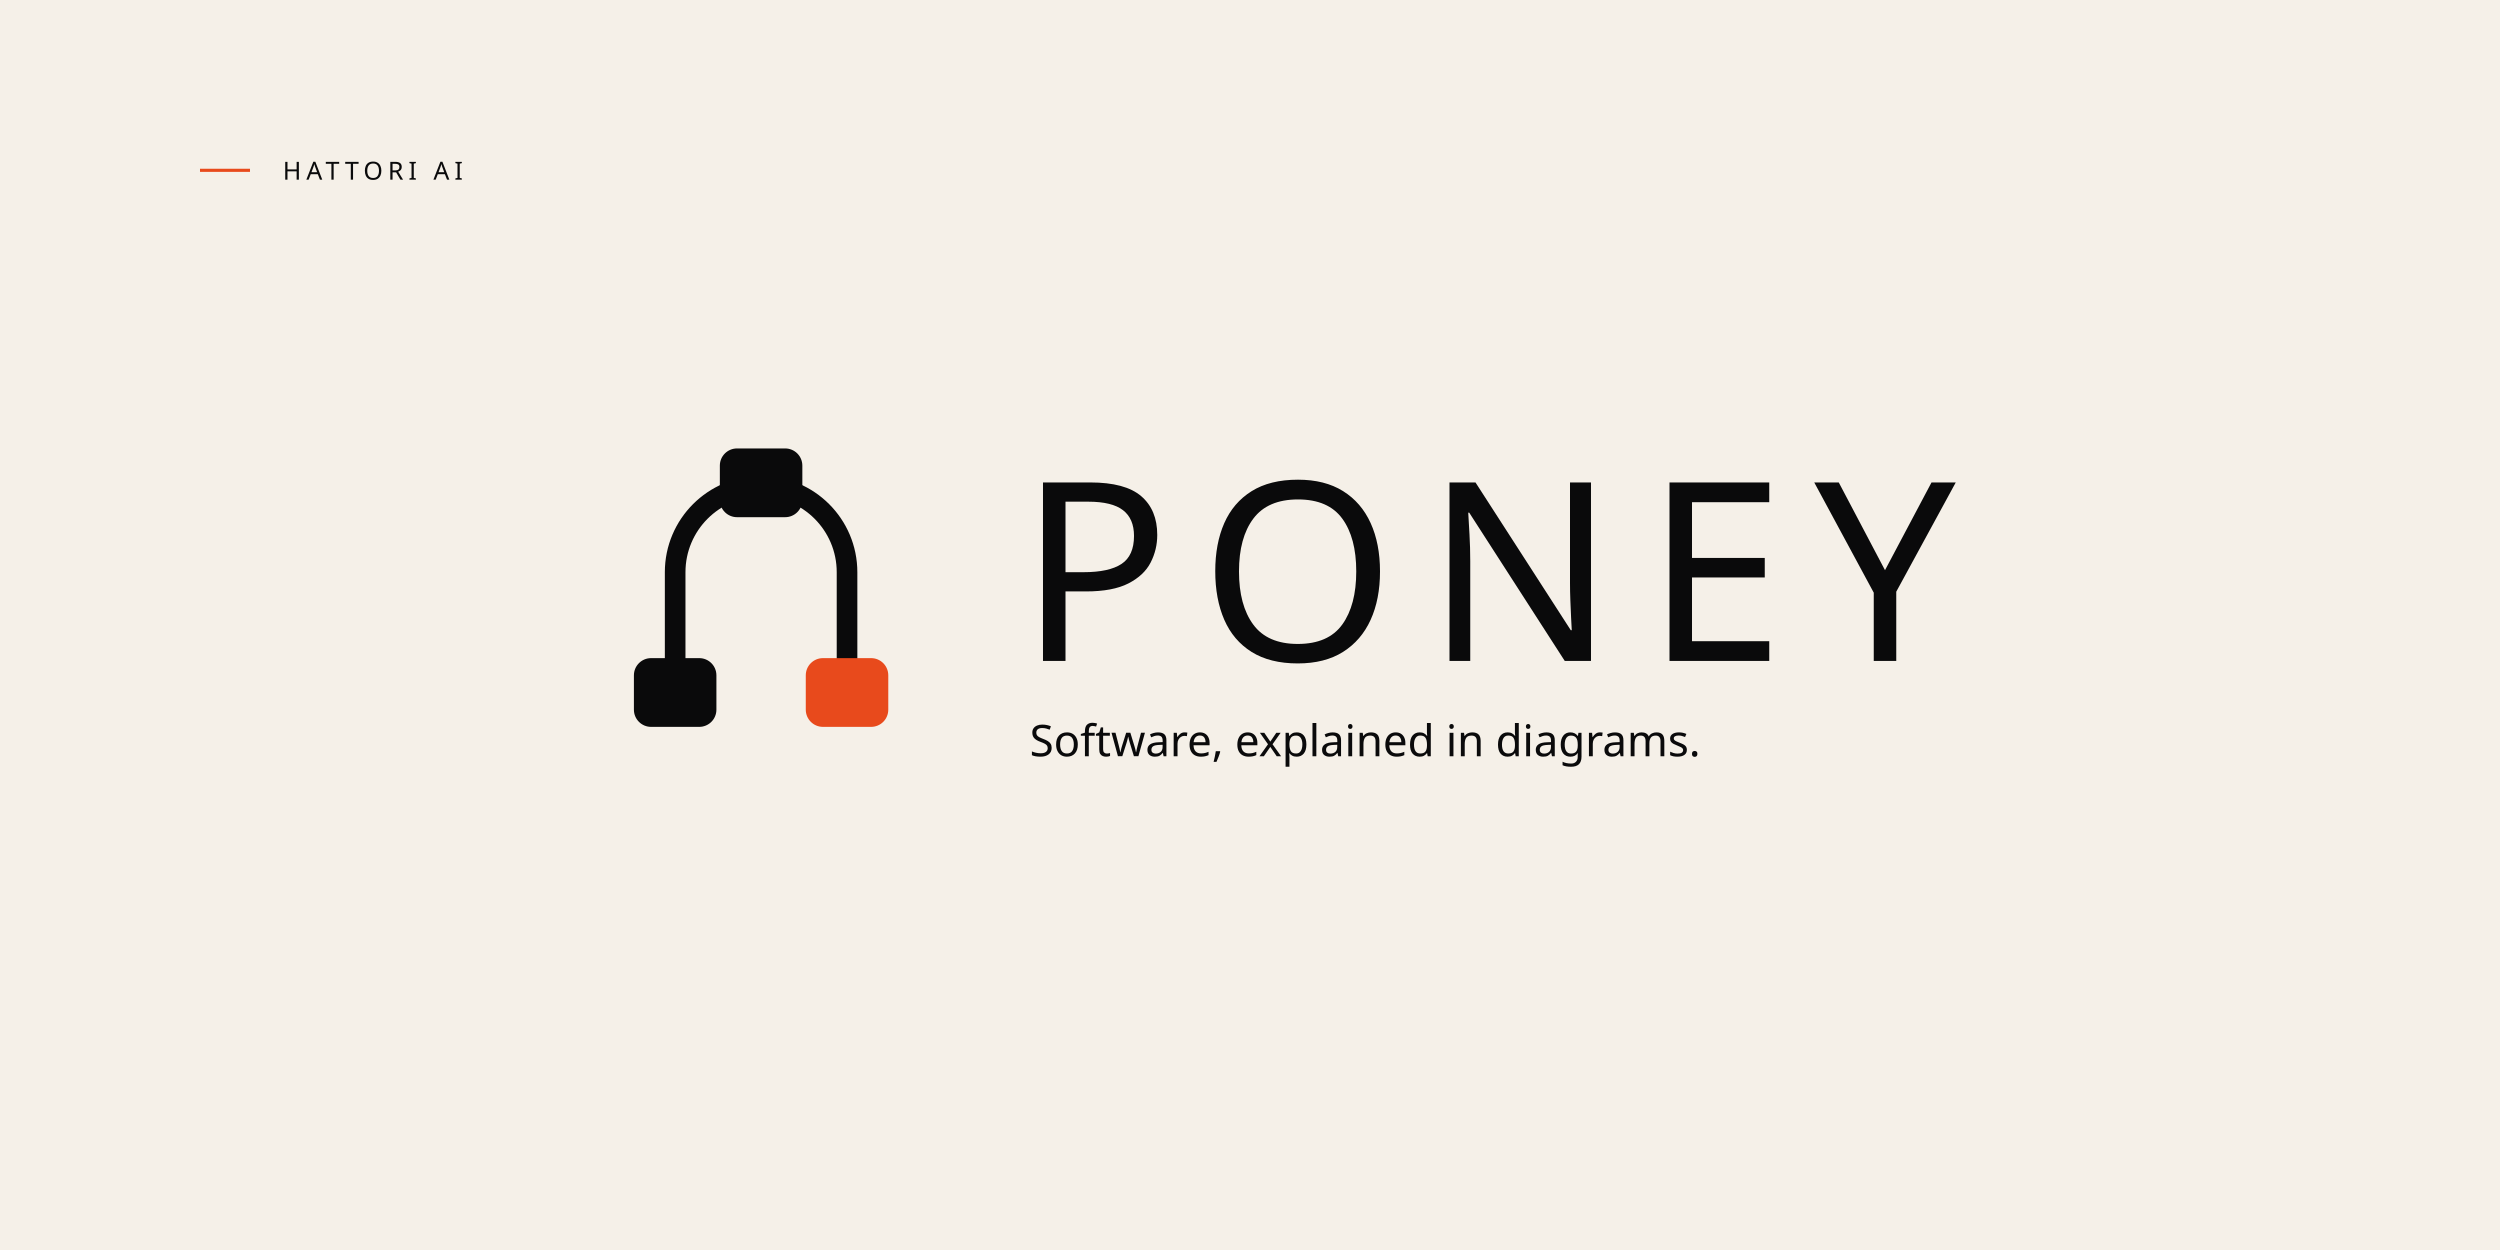
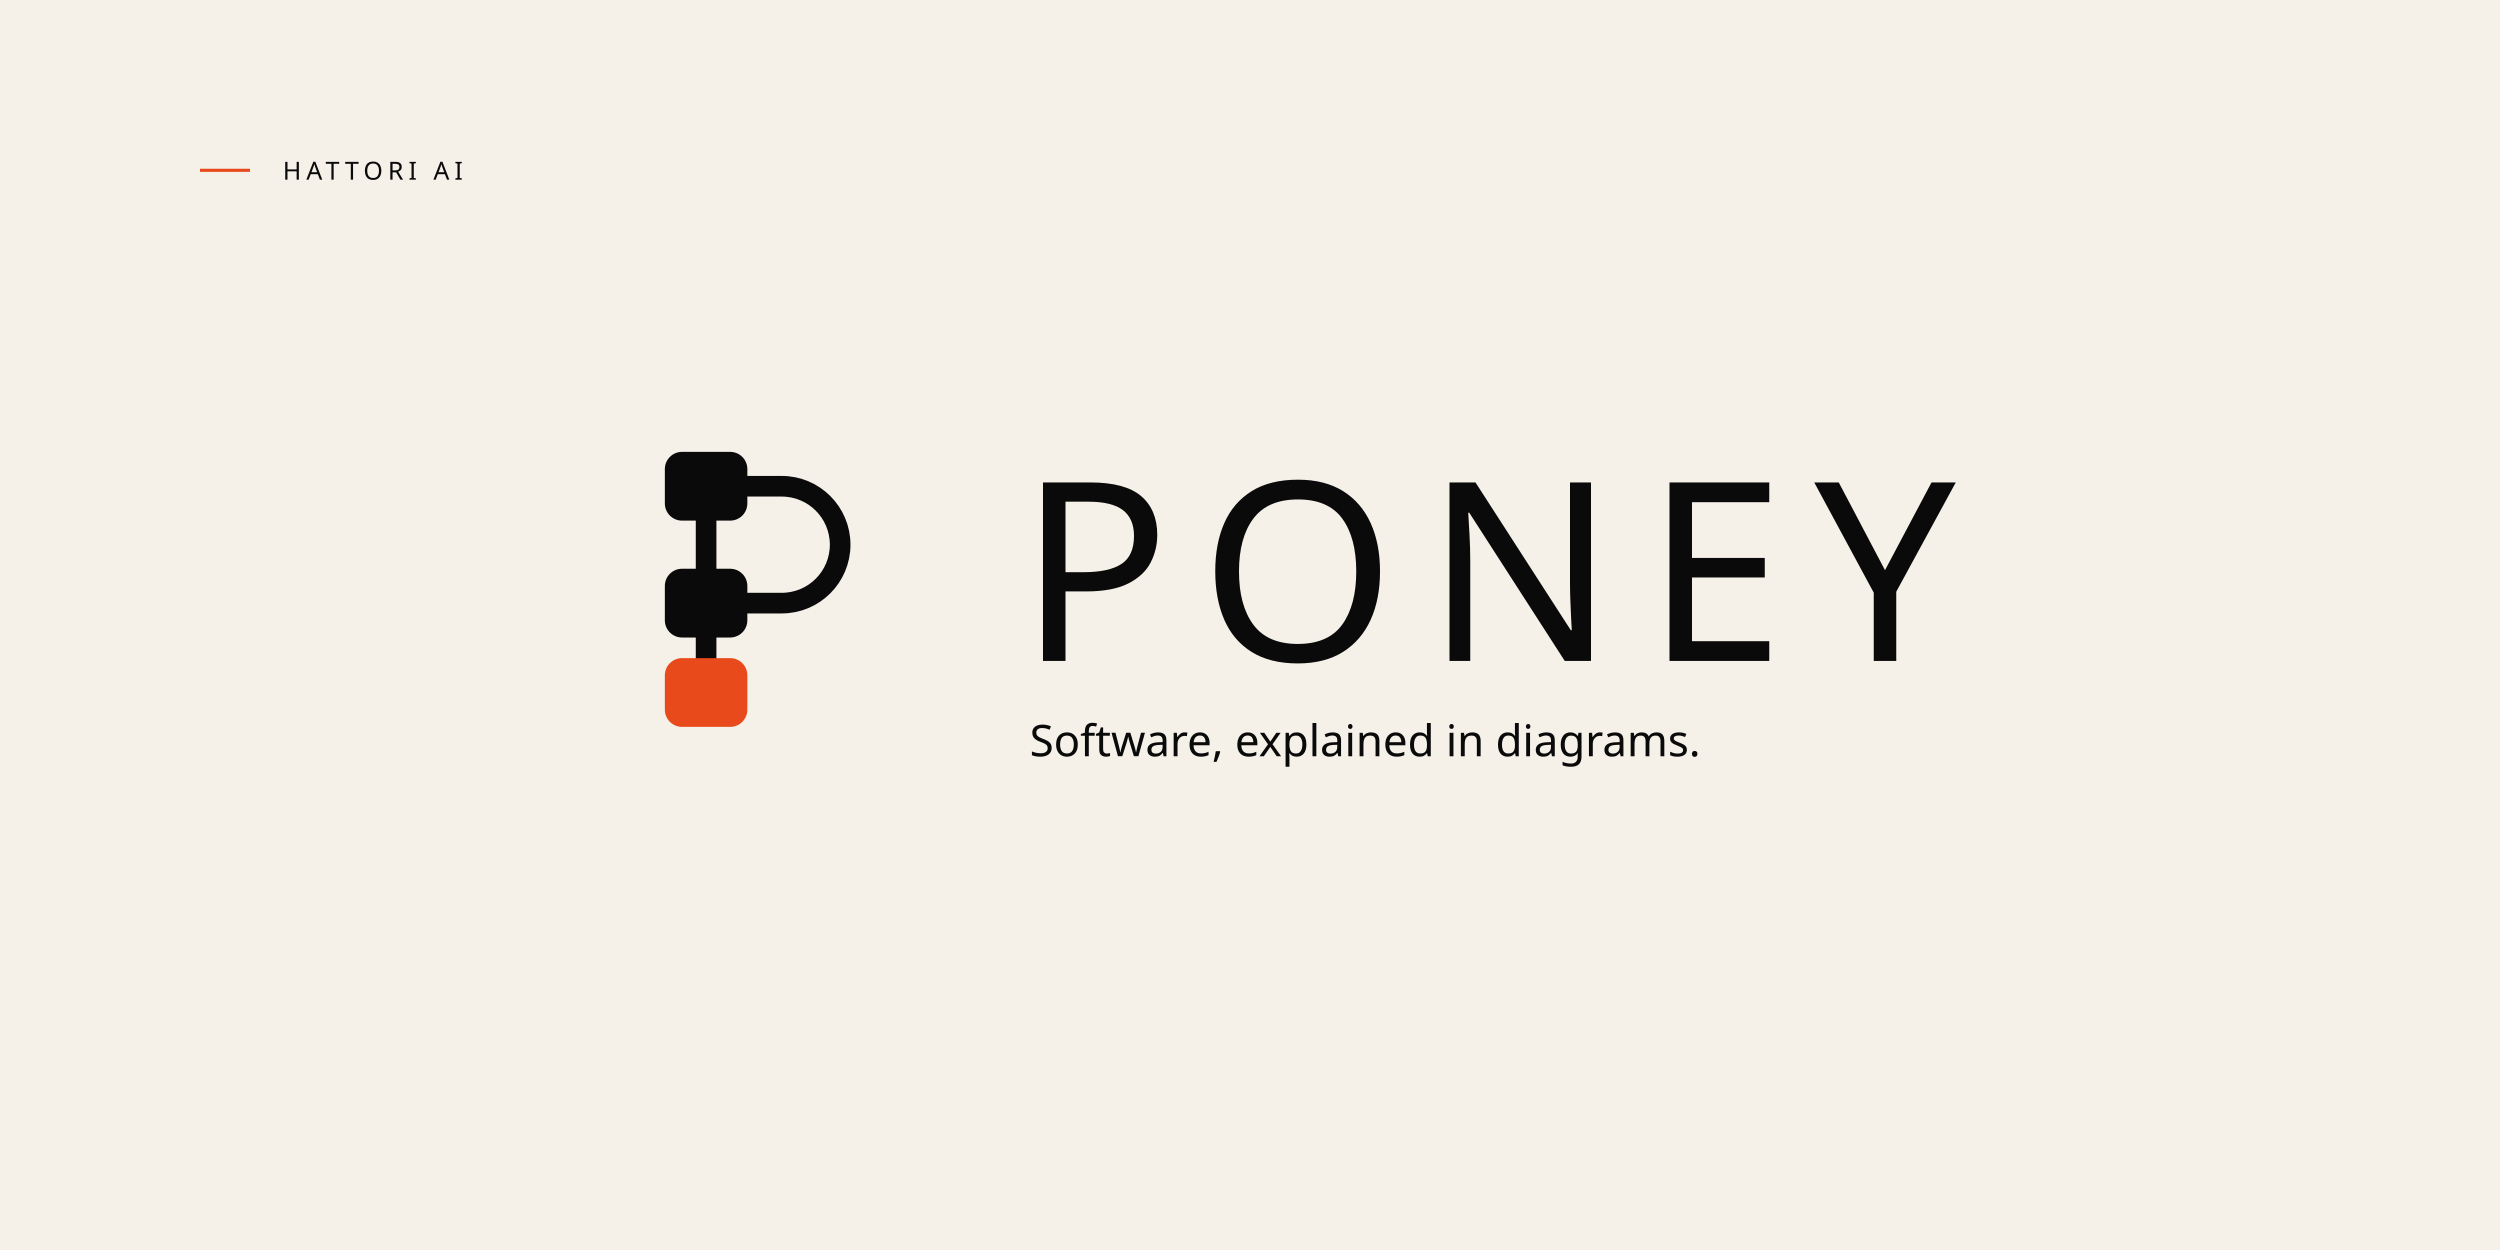
<svg xmlns="http://www.w3.org/2000/svg" width="1600" height="800" viewBox="0 0 1600 800" role="img" aria-labelledby="title description">
  <rect width="1600" height="800" fill="#f5f0e8" />
  <g transform="translate(363.9 254) scale(2.2)">
-     <path d="M31 84V51A25 25 0 0 1 81 51V84" fill="none" stroke="#0a0a0b" stroke-width="6" />
-     <rect x="44" y="15" width="24" height="20" rx="5" fill="#0a0a0b" />
-     <rect x="19" y="76" width="24" height="20" rx="5" fill="#0a0a0b" />
-     <rect x="69" y="76" width="24" height="20" rx="5" fill="#e84a1c" />
+     <path d="M40 26V86M40 26H62A17 17 0 0 1 62 60H40" fill="none" stroke="#0a0a0b" stroke-width="6" stroke-linejoin="round" />
+     <rect x="28" y="16" width="24" height="20" rx="5" fill="#0a0a0b" />
+     <rect x="28" y="50" width="24" height="20" rx="5" fill="#0a0a0b" />
+     <rect x="28" y="76" width="24" height="20" rx="5" fill="#e84a1c" />
  </g>
  <path d="M128 109H160" fill="none" stroke="#e84a1c" stroke-width="2" />
  <text x="652" y="423" font-family="Cormorant Garamond" font-weight="300" font-size="160" letter-spacing="19.2" fill="#0a0a0b">PONEY</text>
  <text x="659" y="484" font-family="Outfit" font-weight="300" font-size="28" fill="#0a0a0b">Software, explained in diagrams.</text>
  <text x="181" y="115" font-family="Outfit" font-weight="500" font-size="16" letter-spacing="3.2" fill="#0a0a0b">HATTORI AI</text>
</svg>
